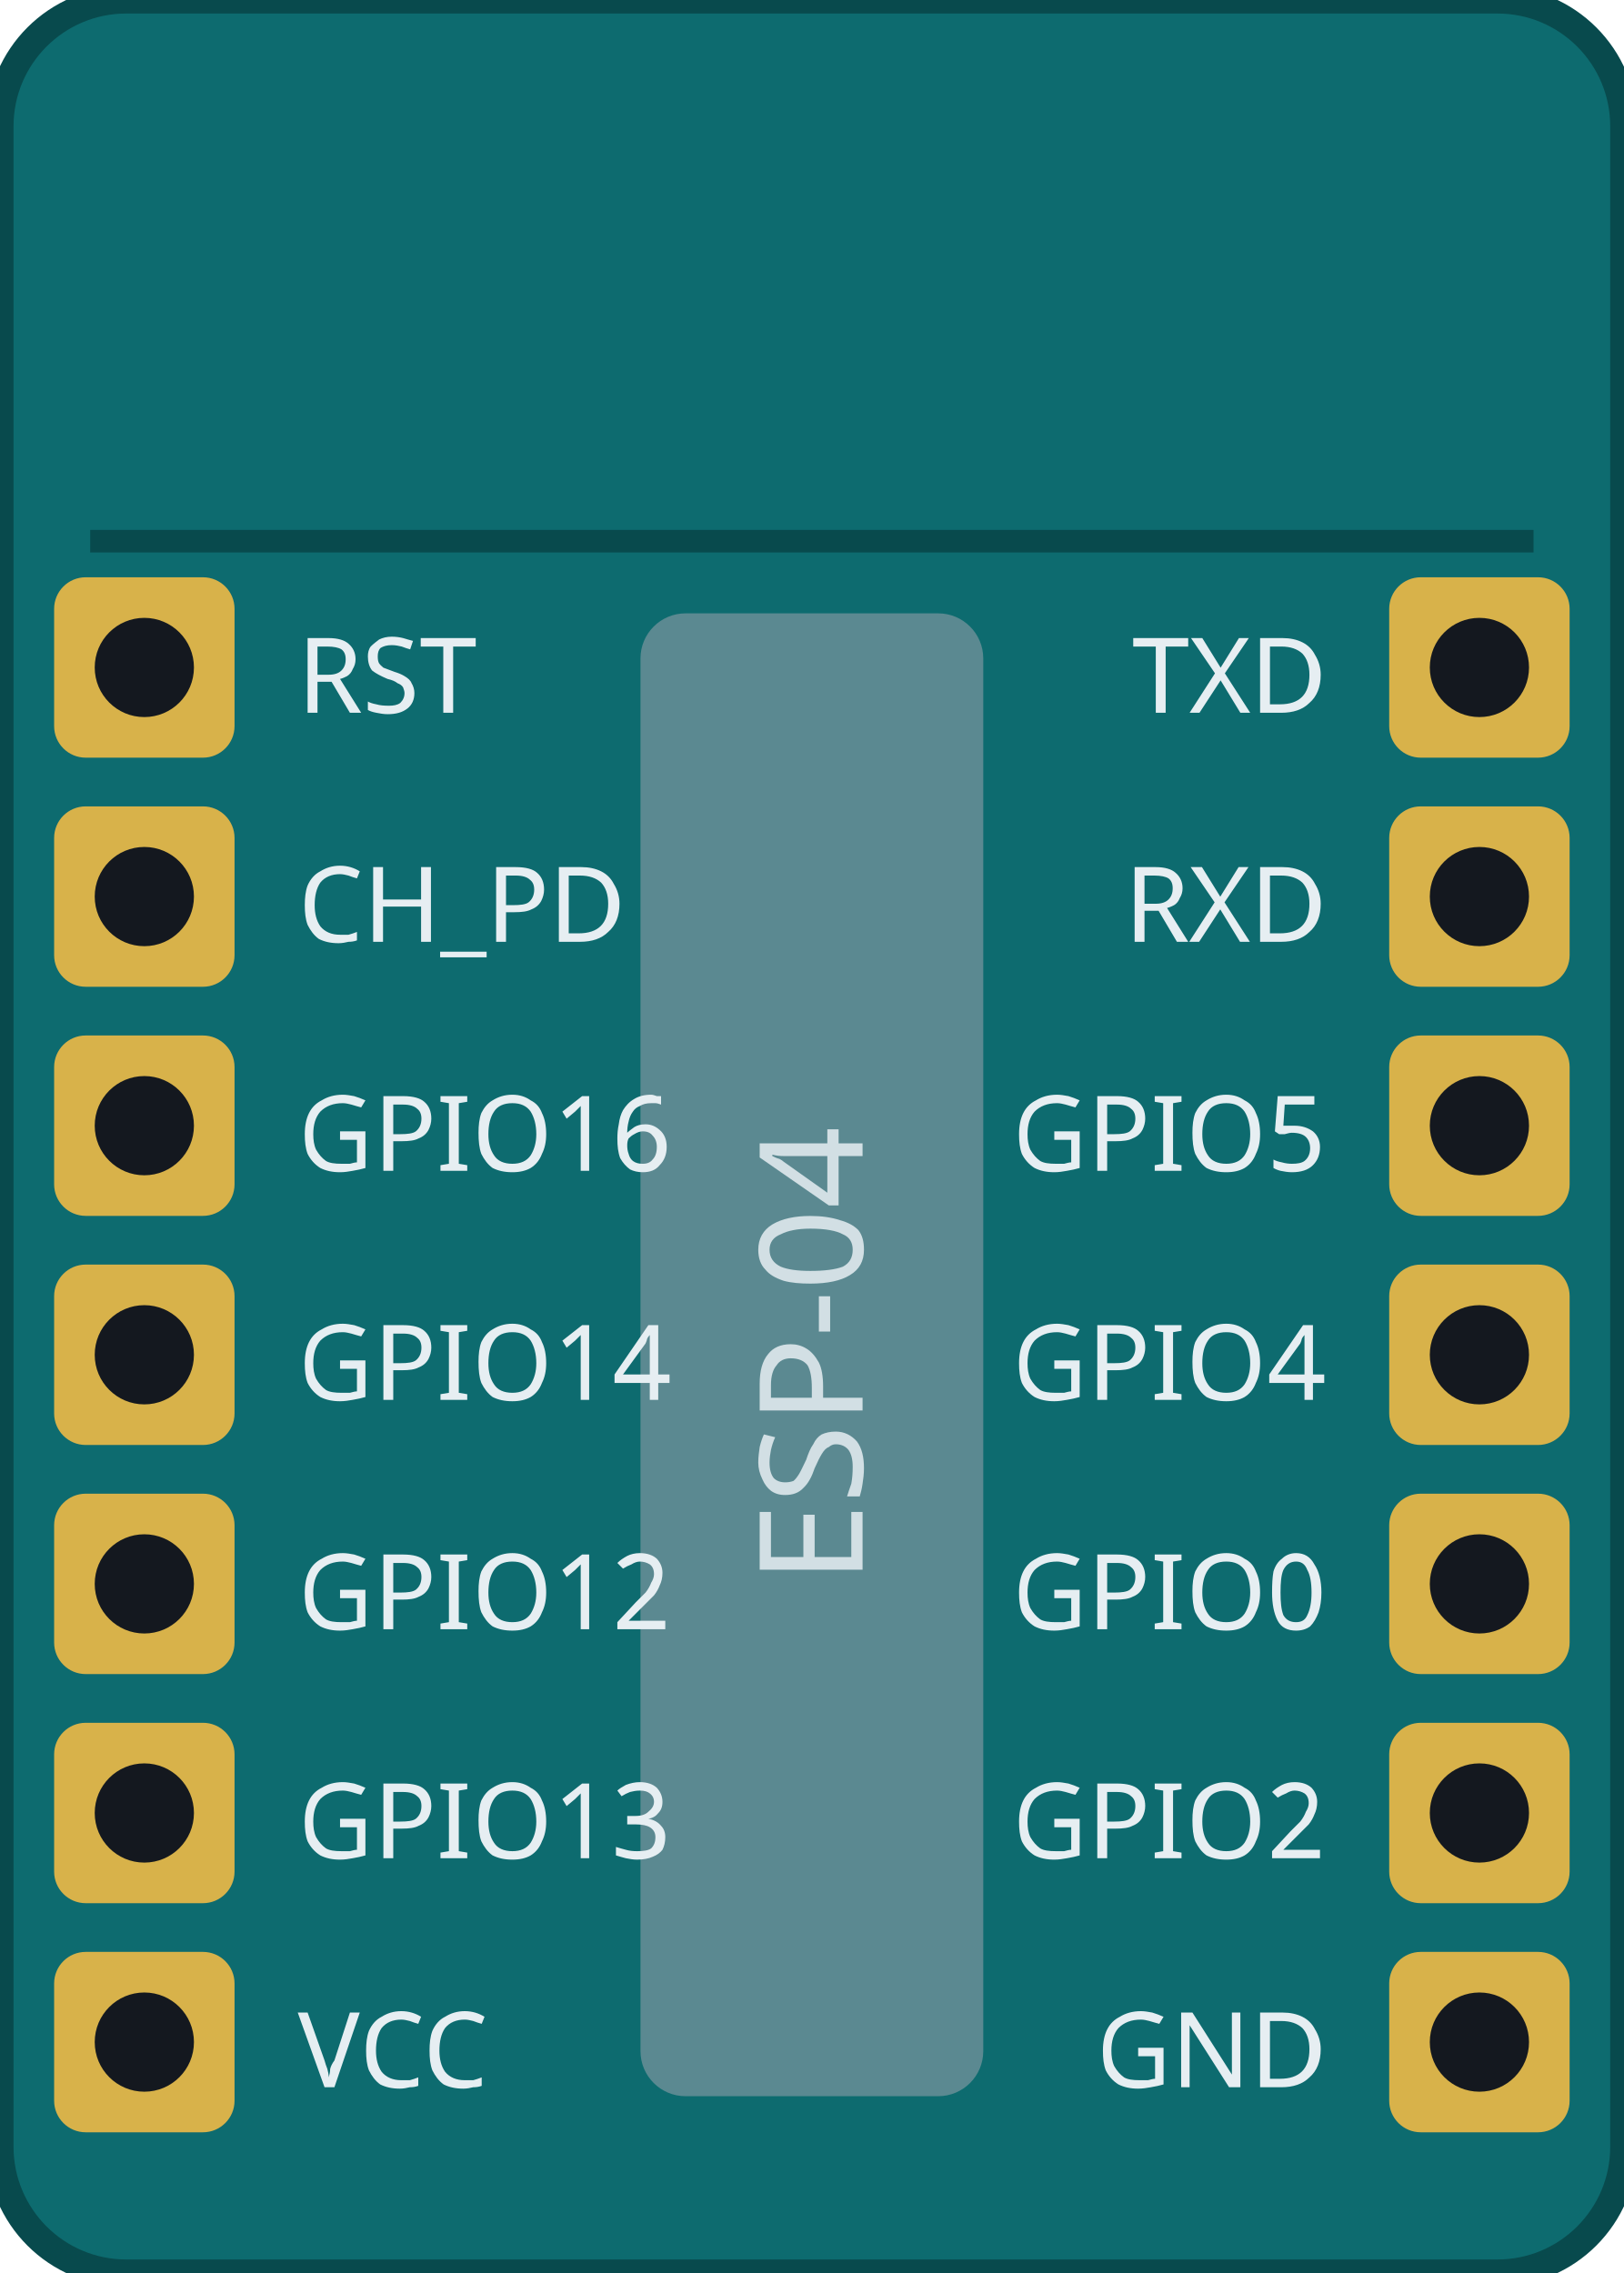
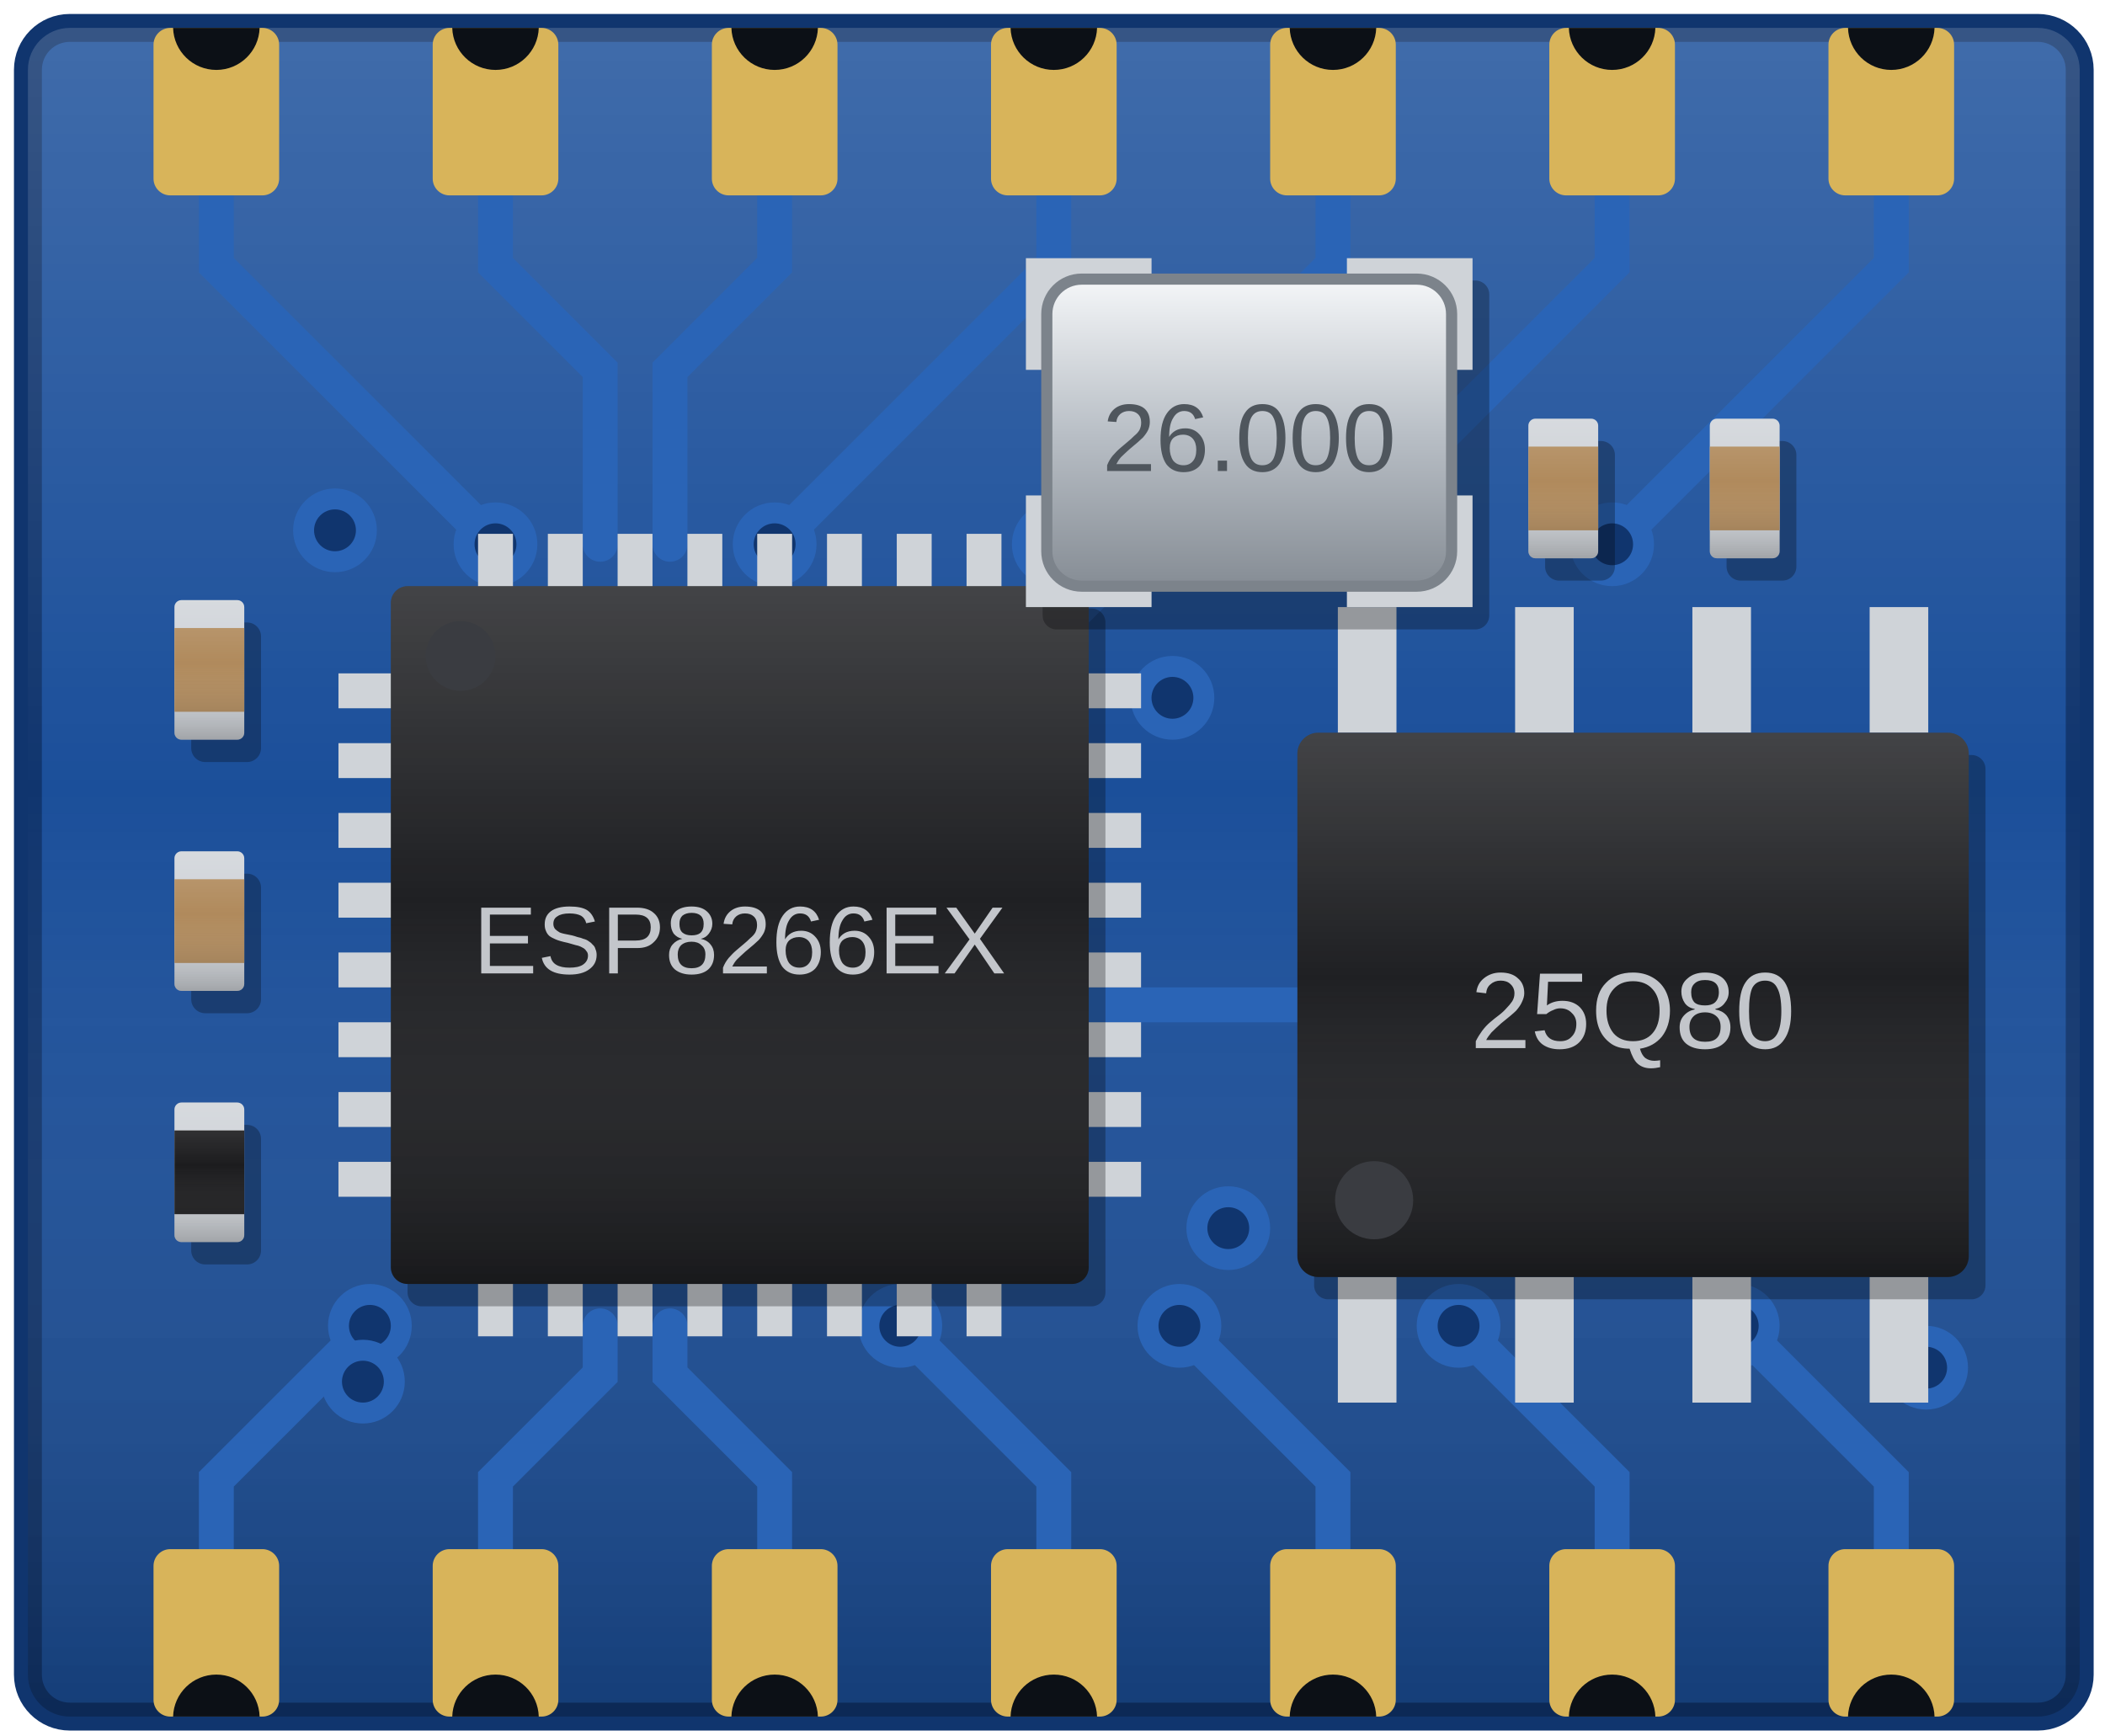
- <svg xmlns="http://www.w3.org/2000/svg" version="1.1" width="18.0mm" height="25.2mm" viewBox="0 0 18.0 25.2">
-   <rect x="0" y="0" width="18.0" height="25.2" rx="1.4" fill="#0d6b6f" />
-   <rect x="0" y="0" width="18.0" height="25.2" rx="1.4" fill="none" stroke="#084a4d" stroke-width="0.3" />
-   <line x1="1.0" y1="6.00" x2="17.00" y2="6.00" stroke="#084a4d" stroke-width="0.25" />
-   <rect x="7.10" y="6.80" width="3.8" height="16.44" rx="0.5" fill="#9aa3ad" opacity="0.55" />
-   <rect x="0.60" y="6.40" width="2.0" height="2.0" rx="0.35" fill="#d8b24a" />
-   <circle cx="1.60" cy="7.40" r="0.55" fill="#14181f" />
-   <rect x="0.60" y="8.94" width="2.0" height="2.0" rx="0.35" fill="#d8b24a" />
-   <circle cx="1.60" cy="9.94" r="0.55" fill="#14181f" />
-   <rect x="0.60" y="11.48" width="2.0" height="2.0" rx="0.35" fill="#d8b24a" />
-   <circle cx="1.60" cy="12.48" r="0.55" fill="#14181f" />
-   <rect x="0.60" y="14.02" width="2.0" height="2.0" rx="0.35" fill="#d8b24a" />
-   <circle cx="1.60" cy="15.02" r="0.55" fill="#14181f" />
-   <rect x="0.60" y="16.56" width="2.0" height="2.0" rx="0.35" fill="#d8b24a" />
-   <circle cx="1.60" cy="17.56" r="0.55" fill="#14181f" />
-   <rect x="0.60" y="19.10" width="2.0" height="2.0" rx="0.35" fill="#d8b24a" />
-   <circle cx="1.60" cy="20.10" r="0.55" fill="#14181f" />
-   <rect x="0.60" y="21.64" width="2.0" height="2.0" rx="0.35" fill="#d8b24a" />
-   <circle cx="1.60" cy="22.64" r="0.55" fill="#14181f" />
-   <rect x="15.40" y="6.40" width="2.0" height="2.0" rx="0.35" fill="#d8b24a" />
-   <circle cx="16.40" cy="7.40" r="0.55" fill="#14181f" />
-   <rect x="15.40" y="8.94" width="2.0" height="2.0" rx="0.35" fill="#d8b24a" />
-   <circle cx="16.40" cy="9.94" r="0.55" fill="#14181f" />
-   <rect x="15.40" y="11.48" width="2.0" height="2.0" rx="0.35" fill="#d8b24a" />
-   <circle cx="16.40" cy="12.48" r="0.55" fill="#14181f" />
-   <rect x="15.40" y="14.02" width="2.0" height="2.0" rx="0.35" fill="#d8b24a" />
-   <circle cx="16.40" cy="15.02" r="0.55" fill="#14181f" />
-   <rect x="15.40" y="16.56" width="2.0" height="2.0" rx="0.35" fill="#d8b24a" />
-   <circle cx="16.40" cy="17.56" r="0.55" fill="#14181f" />
-   <rect x="15.40" y="19.10" width="2.0" height="2.0" rx="0.35" fill="#d8b24a" />
-   <circle cx="16.40" cy="20.10" r="0.55" fill="#14181f" />
-   <rect x="15.40" y="21.64" width="2.0" height="2.0" rx="0.35" fill="#d8b24a" />
-   <circle cx="16.40" cy="22.64" r="0.55" fill="#14181f" />
-   <text x="3.30" y="7.90" fill="#e6eef2" font-size="1.15px" font-family="Verdana">RST</text>
-   <text x="3.30" y="10.44" fill="#e6eef2" font-size="1.15px" font-family="Verdana">CH_PD</text>
-   <text x="3.30" y="12.98" fill="#e6eef2" font-size="1.15px" font-family="Verdana">GPIO16</text>
-   <text x="3.30" y="15.52" fill="#e6eef2" font-size="1.15px" font-family="Verdana">GPIO14</text>
-   <text x="3.30" y="18.06" fill="#e6eef2" font-size="1.15px" font-family="Verdana">GPIO12</text>
-   <text x="3.30" y="20.60" fill="#e6eef2" font-size="1.15px" font-family="Verdana">GPIO13</text>
-   <text x="3.30" y="23.14" fill="#e6eef2" font-size="1.15px" font-family="Verdana">VCC</text>
-   <text x="14.70" y="7.90" fill="#e6eef2" font-size="1.15px" text-anchor="end" font-family="Verdana">TXD</text>
-   <text x="14.70" y="10.44" fill="#e6eef2" font-size="1.15px" text-anchor="end" font-family="Verdana">RXD</text>
-   <text x="14.70" y="12.98" fill="#e6eef2" font-size="1.15px" text-anchor="end" font-family="Verdana">GPIO5</text>
-   <text x="14.70" y="15.52" fill="#e6eef2" font-size="1.15px" text-anchor="end" font-family="Verdana">GPIO4</text>
-   <text x="14.70" y="18.06" fill="#e6eef2" font-size="1.15px" text-anchor="end" font-family="Verdana">GPIO0</text>
-   <text x="14.70" y="20.60" fill="#e6eef2" font-size="1.15px" text-anchor="end" font-family="Verdana">GPIO2</text>
-   <text x="14.70" y="23.14" fill="#e6eef2" font-size="1.15px" text-anchor="end" font-family="Verdana">GND</text>
-   <text x="9.00" y="15.58" fill="#e6eef2" font-size="1.6px" text-anchor="middle" font-family="Verdana" opacity="0.85" transform="rotate(-90 9.00 15.02)">ESP-04</text>
+ <svg xmlns="http://www.w3.org/2000/svg" version="1.1" width="57px" height="47px" viewBox="0 0 57 47">
+   <defs>
+     <linearGradient id="luz" x1="0" y1="0" x2="0" y2="1">
+       <stop offset="0" stop-color="#ffffff" stop-opacity="0.16" />
+       <stop offset="0.45" stop-color="#ffffff" stop-opacity="0" />
+       <stop offset="1" stop-color="#000000" stop-opacity="0.22" />
+     </linearGradient>
+     <linearGradient id="metal" x1="0" y1="0" x2="0" y2="1">
+       <stop offset="0" stop-color="#f4f6f8" />
+       <stop offset="0.5" stop-color="#b9bfc6" />
+       <stop offset="1" stop-color="#868d95" />
+     </linearGradient>
+     <linearGradient id="metal-h" x1="0" y1="0" x2="1" y2="0">
+       <stop offset="0" stop-color="#8a9199" />
+       <stop offset="0.35" stop-color="#eef1f4" />
+       <stop offset="0.7" stop-color="#b3b9c0" />
+       <stop offset="1" stop-color="#7c838b" />
+     </linearGradient>
+     <radialGradient id="lata" cx="0.4" cy="0.38" r="0.66">
+       <stop offset="0" stop-color="#f6f8fa" />
+       <stop offset="0.6" stop-color="#c3c9cf" />
+       <stop offset="1" stop-color="#8c939b" />
+     </radialGradient>
+     <linearGradient id="plastico" x1="0" y1="0" x2="0" y2="1">
+       <stop offset="0" stop-color="#3a3c40" />
+       <stop offset="1" stop-color="#16171a" />
+     </linearGradient>
+     <linearGradient id="ouro" x1="0" y1="0" x2="0" y2="1">
+       <stop offset="0" stop-color="#f4dc8c" />
+       <stop offset="1" stop-color="#b88a2c" />
+     </linearGradient>
+     <linearGradient id="blindagem" x1="0" y1="0" x2="1" y2="1">
+       <stop offset="0" stop-color="#eef1f3" />
+       <stop offset="0.45" stop-color="#c8cdd2" />
+       <stop offset="1" stop-color="#9aa1a8" />
+     </linearGradient>
+     <radialGradient id="cupula" cx="0.36" cy="0.3" r="0.78">
+       <stop offset="0" stop-color="#ffffff" stop-opacity="0.6" />
+       <stop offset="0.32" stop-color="#ffffff" stop-opacity="0.1" />
+       <stop offset="1" stop-color="#000000" stop-opacity="0.32" />
+     </radialGradient>
+     <linearGradient id="ceramica" x1="0" y1="0" x2="0" y2="1">
+       <stop offset="0" stop-color="#f4f1e8" />
+       <stop offset="1" stop-color="#cfc9b8" />
+     </linearGradient>
+   </defs>
+   <path fill-rule="evenodd" d="M1.89 0.756 L55.181 0.756 A1.134 1.134 0 0 1 56.315 1.89 L56.315 45.354 A1.134 1.134 0 0 1 55.181 46.488 L1.89 46.488 A1.134 1.134 0 0 1 0.756 45.354 L0.756 1.89 A1.134 1.134 0 0 1 1.89 0.756 Z" fill="#1b4f9a" stroke="#10356e" stroke-width="0.756" />
+   <path fill-rule="evenodd" d="M1.89 0.756 L55.181 0.756 A1.134 1.134 0 0 1 56.315 1.89 L56.315 45.354 A1.134 1.134 0 0 1 55.181 46.488 L1.89 46.488 A1.134 1.134 0 0 1 0.756 45.354 L0.756 1.89 A1.134 1.134 0 0 1 1.89 0.756 Z" fill="url(#luz)" />
+   <path d="M5.858 5.291 L5.858 7.181 L13.417 14.74" fill="none" stroke="#2a64b6" stroke-width="0.945" stroke-linecap="round" />
+   <circle cx="13.417" cy="14.74" r="1.134" fill="#2a64b6" />
+   <circle cx="13.417" cy="14.74" r="0.567" fill="#10356e" />
+   <path d="M13.417 5.291 L13.417 7.181 L16.252 10.016 L16.252 14.74" fill="none" stroke="#2a64b6" stroke-width="0.945" stroke-linecap="round" />
+   <path d="M20.976 5.291 L20.976 7.181 L18.142 10.016 L18.142 14.74" fill="none" stroke="#2a64b6" stroke-width="0.945" stroke-linecap="round" />
+   <path d="M28.535 5.291 L28.535 7.181 L20.976 14.74" fill="none" stroke="#2a64b6" stroke-width="0.945" stroke-linecap="round" />
+   <circle cx="20.976" cy="14.74" r="1.134" fill="#2a64b6" />
+   <circle cx="20.976" cy="14.74" r="0.567" fill="#10356e" />
+   <path d="M36.094 5.291 L36.094 7.181 L28.535 14.74" fill="none" stroke="#2a64b6" stroke-width="0.945" stroke-linecap="round" />
+   <circle cx="28.535" cy="14.74" r="1.134" fill="#2a64b6" />
+   <circle cx="28.535" cy="14.74" r="0.567" fill="#10356e" />
+   <path d="M43.654 5.291 L43.654 7.181 L36.094 14.74" fill="none" stroke="#2a64b6" stroke-width="0.945" stroke-linecap="round" />
+   <circle cx="36.094" cy="14.74" r="1.134" fill="#2a64b6" />
+   <circle cx="36.094" cy="14.74" r="0.567" fill="#10356e" />
+   <path d="M51.213 5.291 L51.213 7.181 L43.654 14.74" fill="none" stroke="#2a64b6" stroke-width="0.945" stroke-linecap="round" />
+   <circle cx="43.654" cy="14.74" r="1.134" fill="#2a64b6" />
+   <circle cx="43.654" cy="14.74" r="0.567" fill="#10356e" />
+   <path d="M5.858 41.953 L5.858 40.063 L10.016 35.906" fill="none" stroke="#2a64b6" stroke-width="0.945" stroke-linecap="round" />
+   <circle cx="10.016" cy="35.906" r="1.134" fill="#2a64b6" />
+   <circle cx="10.016" cy="35.906" r="0.567" fill="#10356e" />
+   <path d="M13.417 41.953 L13.417 40.063 L16.252 37.228 L16.252 35.906" fill="none" stroke="#2a64b6" stroke-width="0.945" stroke-linecap="round" />
+   <path d="M20.976 41.953 L20.976 40.063 L18.142 37.228 L18.142 35.906" fill="none" stroke="#2a64b6" stroke-width="0.945" stroke-linecap="round" />
+   <path d="M28.535 41.953 L28.535 40.063 L24.378 35.906" fill="none" stroke="#2a64b6" stroke-width="0.945" stroke-linecap="round" />
+   <circle cx="24.378" cy="35.906" r="1.134" fill="#2a64b6" />
+   <circle cx="24.378" cy="35.906" r="0.567" fill="#10356e" />
+   <path d="M36.094 41.953 L36.094 40.063 L31.937 35.906" fill="none" stroke="#2a64b6" stroke-width="0.945" stroke-linecap="round" />
+   <circle cx="31.937" cy="35.906" r="1.134" fill="#2a64b6" />
+   <circle cx="31.937" cy="35.906" r="0.567" fill="#10356e" />
+   <path d="M43.654 41.953 L43.654 40.063 L39.496 35.906" fill="none" stroke="#2a64b6" stroke-width="0.945" stroke-linecap="round" />
+   <circle cx="39.496" cy="35.906" r="1.134" fill="#2a64b6" />
+   <circle cx="39.496" cy="35.906" r="0.567" fill="#10356e" />
+   <path d="M51.213 41.953 L51.213 40.063 L47.055 35.906" fill="none" stroke="#2a64b6" stroke-width="0.945" stroke-linecap="round" />
+   <circle cx="47.055" cy="35.906" r="1.134" fill="#2a64b6" />
+   <circle cx="47.055" cy="35.906" r="0.567" fill="#10356e" />
+   <path d="M44.22 27.213 L21.921 27.213 L20.031 25.323" fill="none" stroke="#2a64b6" stroke-width="0.945" stroke-linecap="round" />
+   <path d="M33.827 11.717 L20.22 25.323 L20.031 25.323" fill="none" stroke="#2a64b6" stroke-width="1.134" stroke-linecap="round" />
+   <circle cx="9.071" cy="14.362" r="1.134" fill="#2a64b6" />
+   <circle cx="9.071" cy="14.362" r="0.567" fill="#10356e" />
+   <circle cx="31.748" cy="18.898" r="1.134" fill="#2a64b6" />
+   <circle cx="31.748" cy="18.898" r="0.567" fill="#10356e" />
+   <circle cx="33.26" cy="33.26" r="1.134" fill="#2a64b6" />
+   <circle cx="33.26" cy="33.26" r="0.567" fill="#10356e" />
+   <circle cx="9.827" cy="37.417" r="1.134" fill="#2a64b6" />
+   <circle cx="9.827" cy="37.417" r="0.567" fill="#10356e" />
+   <circle cx="51.78" cy="21.165" r="1.134" fill="#2a64b6" />
+   <circle cx="51.78" cy="21.165" r="0.567" fill="#10356e" />
+   <circle cx="52.157" cy="37.039" r="1.134" fill="#2a64b6" />
+   <circle cx="52.157" cy="37.039" r="0.567" fill="#10356e" />
+   <rect x="4.157" y="0.756" width="3.402" height="4.535" rx="0.454" fill="#d8b45a" />
+   <path d="M7.03 0.756 A1.172 1.172 0 0 1 4.687 0.756 Z" fill="#0c1016" />
+   <rect x="11.717" y="0.756" width="3.402" height="4.535" rx="0.454" fill="#d8b45a" />
+   <path d="M14.589 0.756 A1.172 1.172 0 0 1 12.246 0.756 Z" fill="#0c1016" />
+   <rect x="19.276" y="0.756" width="3.402" height="4.535" rx="0.454" fill="#d8b45a" />
+   <path d="M22.148 0.756 A1.172 1.172 0 0 1 19.805 0.756 Z" fill="#0c1016" />
+   <rect x="26.835" y="0.756" width="3.402" height="4.535" rx="0.454" fill="#d8b45a" />
+   <path d="M29.707 0.756 A1.172 1.172 0 0 1 27.364 0.756 Z" fill="#0c1016" />
+   <rect x="34.394" y="0.756" width="3.402" height="4.535" rx="0.454" fill="#d8b45a" />
+   <path d="M37.266 0.756 A1.172 1.172 0 0 1 34.923 0.756 Z" fill="#0c1016" />
+   <rect x="41.953" y="0.756" width="3.402" height="4.535" rx="0.454" fill="#d8b45a" />
+   <path d="M44.825 0.756 A1.172 1.172 0 0 1 42.482 0.756 Z" fill="#0c1016" />
+   <rect x="49.512" y="0.756" width="3.402" height="4.535" rx="0.454" fill="#d8b45a" />
+   <path d="M52.384 0.756 A1.172 1.172 0 0 1 50.041 0.756 Z" fill="#0c1016" />
+   <rect x="4.157" y="41.953" width="3.402" height="4.535" rx="0.454" fill="#d8b45a" />
+   <path d="M4.687 46.488 A1.172 1.172 0 0 1 7.03 46.488 Z" fill="#0c1016" />
+   <rect x="11.717" y="41.953" width="3.402" height="4.535" rx="0.454" fill="#d8b45a" />
+   <path d="M12.246 46.488 A1.172 1.172 0 0 1 14.589 46.488 Z" fill="#0c1016" />
+   <rect x="19.276" y="41.953" width="3.402" height="4.535" rx="0.454" fill="#d8b45a" />
+   <path d="M19.805 46.488 A1.172 1.172 0 0 1 22.148 46.488 Z" fill="#0c1016" />
+   <rect x="26.835" y="41.953" width="3.402" height="4.535" rx="0.454" fill="#d8b45a" />
+   <path d="M27.364 46.488 A1.172 1.172 0 0 1 29.707 46.488 Z" fill="#0c1016" />
+   <rect x="34.394" y="41.953" width="3.402" height="4.535" rx="0.454" fill="#d8b45a" />
+   <path d="M34.923 46.488 A1.172 1.172 0 0 1 37.266 46.488 Z" fill="#0c1016" />
+   <rect x="41.953" y="41.953" width="3.402" height="4.535" rx="0.454" fill="#d8b45a" />
+   <path d="M42.482 46.488 A1.172 1.172 0 0 1 44.825 46.488 Z" fill="#0c1016" />
+   <rect x="49.512" y="41.953" width="3.402" height="4.535" rx="0.454" fill="#d8b45a" />
+   <path d="M50.041 46.488 A1.172 1.172 0 0 1 52.384 46.488 Z" fill="#0c1016" />
+   <rect x="12.945" y="14.457" width="0.945" height="1.701" fill="#cfd3d8" />
+   <rect x="9.165" y="18.236" width="1.701" height="0.945" fill="#cfd3d8" />
+   <rect x="12.945" y="34.488" width="0.945" height="1.701" fill="#cfd3d8" />
+   <rect x="29.197" y="18.236" width="1.701" height="0.945" fill="#cfd3d8" />
+   <rect x="14.835" y="14.457" width="0.945" height="1.701" fill="#cfd3d8" />
+   <rect x="9.165" y="20.126" width="1.701" height="0.945" fill="#cfd3d8" />
+   <rect x="14.835" y="34.488" width="0.945" height="1.701" fill="#cfd3d8" />
+   <rect x="29.197" y="20.126" width="1.701" height="0.945" fill="#cfd3d8" />
+   <rect x="16.724" y="14.457" width="0.945" height="1.701" fill="#cfd3d8" />
+   <rect x="9.165" y="22.016" width="1.701" height="0.945" fill="#cfd3d8" />
+   <rect x="16.724" y="34.488" width="0.945" height="1.701" fill="#cfd3d8" />
+   <rect x="29.197" y="22.016" width="1.701" height="0.945" fill="#cfd3d8" />
+   <rect x="18.614" y="14.457" width="0.945" height="1.701" fill="#cfd3d8" />
+   <rect x="9.165" y="23.906" width="1.701" height="0.945" fill="#cfd3d8" />
+   <rect x="18.614" y="34.488" width="0.945" height="1.701" fill="#cfd3d8" />
+   <rect x="29.197" y="23.906" width="1.701" height="0.945" fill="#cfd3d8" />
+   <rect x="20.504" y="14.457" width="0.945" height="1.701" fill="#cfd3d8" />
+   <rect x="9.165" y="25.795" width="1.701" height="0.945" fill="#cfd3d8" />
+   <rect x="20.504" y="34.488" width="0.945" height="1.701" fill="#cfd3d8" />
+   <rect x="29.197" y="25.795" width="1.701" height="0.945" fill="#cfd3d8" />
+   <rect x="22.394" y="14.457" width="0.945" height="1.701" fill="#cfd3d8" />
+   <rect x="9.165" y="27.685" width="1.701" height="0.945" fill="#cfd3d8" />
+   <rect x="22.394" y="34.488" width="0.945" height="1.701" fill="#cfd3d8" />
+   <rect x="29.197" y="27.685" width="1.701" height="0.945" fill="#cfd3d8" />
+   <rect x="24.283" y="14.457" width="0.945" height="1.701" fill="#cfd3d8" />
+   <rect x="9.165" y="29.575" width="1.701" height="0.945" fill="#cfd3d8" />
+   <rect x="24.283" y="34.488" width="0.945" height="1.701" fill="#cfd3d8" />
+   <rect x="29.197" y="29.575" width="1.701" height="0.945" fill="#cfd3d8" />
+   <rect x="26.173" y="14.457" width="0.945" height="1.701" fill="#cfd3d8" />
+   <rect x="9.165" y="31.465" width="1.701" height="0.945" fill="#cfd3d8" />
+   <rect x="26.173" y="34.488" width="0.945" height="1.701" fill="#cfd3d8" />
+   <rect x="29.197" y="31.465" width="1.701" height="0.945" fill="#cfd3d8" />
+   <rect x="11.036" y="16.479" width="18.898" height="18.898" rx="0.378" fill="#000000" fill-opacity="0.28" />
+   <rect x="10.583" y="15.874" width="18.898" height="18.898" rx="0.454" fill="#1f2023" />
+   <rect x="10.583" y="15.874" width="18.898" height="18.898" rx="0.454" fill="url(#luz)" />
+   <circle cx="12.472" cy="17.764" r="0.945" fill="#3a3c41" />
+   <text transform="translate(20.031 25.323) rotate(0)" x="0" y="1.039" font-family="Arial" font-weight="normal" font-size="2.598" fill="#c3c6cb" text-anchor="middle">ESP8266EX</text>
+   <rect x="36.227" y="16.441" width="1.587" height="3.402" fill="#cfd3d8" />
+   <rect x="36.227" y="34.583" width="1.587" height="3.402" fill="#cfd3d8" />
+   <rect x="41.027" y="16.441" width="1.587" height="3.402" fill="#cfd3d8" />
+   <rect x="41.027" y="34.583" width="1.587" height="3.402" fill="#cfd3d8" />
+   <rect x="45.827" y="16.441" width="1.587" height="3.402" fill="#cfd3d8" />
+   <rect x="45.827" y="34.583" width="1.587" height="3.402" fill="#cfd3d8" />
+   <rect x="50.627" y="16.441" width="1.587" height="3.402" fill="#cfd3d8" />
+   <rect x="50.627" y="34.583" width="1.587" height="3.402" fill="#cfd3d8" />
+   <rect x="35.584" y="20.447" width="18.18" height="14.74" rx="0.378" fill="#000000" fill-opacity="0.28" />
+   <rect x="35.131" y="19.843" width="18.18" height="14.74" rx="0.567" fill="#1f2023" />
+   <rect x="35.131" y="19.843" width="18.18" height="14.74" rx="0.567" fill="url(#luz)" />
+   <circle cx="37.209" cy="32.504" r="1.058" fill="#3a3c41" />
+   <text transform="translate(44.22 27.213) rotate(0)" x="0" y="1.172" font-family="Arial" font-weight="normal" font-size="2.929" fill="#c3c6cb" text-anchor="middle">25Q80</text>
+   <rect x="28.233" y="7.597" width="12.094" height="9.449" rx="0.378" fill="#000000" fill-opacity="0.28" />
+   <rect x="27.78" y="6.992" width="3.402" height="3.024" fill="#cfd3d8" />
+   <rect x="27.78" y="13.417" width="3.402" height="3.024" fill="#cfd3d8" />
+   <rect x="36.472" y="6.992" width="3.402" height="3.024" fill="#cfd3d8" />
+   <rect x="36.472" y="13.417" width="3.402" height="3.024" fill="#cfd3d8" />
+   <rect x="28.346" y="7.559" width="10.961" height="8.315" rx="0.945" fill="url(#metal)" stroke="#7c838b" stroke-width="0.302" />
+   <text transform="translate(33.827 11.717) rotate(0)" x="0" y="1.039" font-family="Arial" font-weight="normal" font-size="2.598" fill="#4f565d" text-anchor="middle">26.000</text>
+   <rect x="5.178" y="16.857" width="1.89" height="3.78" rx="0.378" fill="#000000" fill-opacity="0.28" />
+   <rect x="4.724" y="16.252" width="1.89" height="3.78" rx="0.189" fill="#cfd3d8" />
+   <rect x="4.724" y="17.008" width="1.89" height="2.268" fill="#b08a5c" />
+   <rect x="4.724" y="16.252" width="1.89" height="3.78" rx="0.189" fill="url(#luz)" />
+   <rect x="5.178" y="23.66" width="1.89" height="3.78" rx="0.378" fill="#000000" fill-opacity="0.28" />
+   <rect x="4.724" y="23.055" width="1.89" height="3.78" rx="0.189" fill="#cfd3d8" />
+   <rect x="4.724" y="23.811" width="1.89" height="2.268" fill="#b08a5c" />
+   <rect x="4.724" y="23.055" width="1.89" height="3.78" rx="0.189" fill="url(#luz)" />
+   <rect x="5.178" y="30.463" width="1.89" height="3.78" rx="0.378" fill="#000000" fill-opacity="0.28" />
+   <rect x="4.724" y="29.858" width="1.89" height="3.78" rx="0.189" fill="#cfd3d8" />
+   <rect x="4.724" y="30.614" width="1.89" height="2.268" fill="#1c1c1e" />
+   <rect x="4.724" y="29.858" width="1.89" height="3.78" rx="0.189" fill="url(#luz)" />
+   <rect x="41.839" y="11.943" width="1.89" height="3.78" rx="0.378" fill="#000000" fill-opacity="0.28" />
+   <rect x="41.386" y="11.339" width="1.89" height="3.78" rx="0.189" fill="#cfd3d8" />
+   <rect x="41.386" y="12.094" width="1.89" height="2.268" fill="#b08a5c" />
+   <rect x="41.386" y="11.339" width="1.89" height="3.78" rx="0.189" fill="url(#luz)" />
+   <rect x="46.753" y="11.943" width="1.89" height="3.78" rx="0.378" fill="#000000" fill-opacity="0.28" />
+   <rect x="46.299" y="11.339" width="1.89" height="3.78" rx="0.189" fill="#cfd3d8" />
+   <rect x="46.299" y="12.094" width="1.89" height="2.268" fill="#b08a5c" />
+   <rect x="46.299" y="11.339" width="1.89" height="3.78" rx="0.189" fill="url(#luz)" />
</svg>
